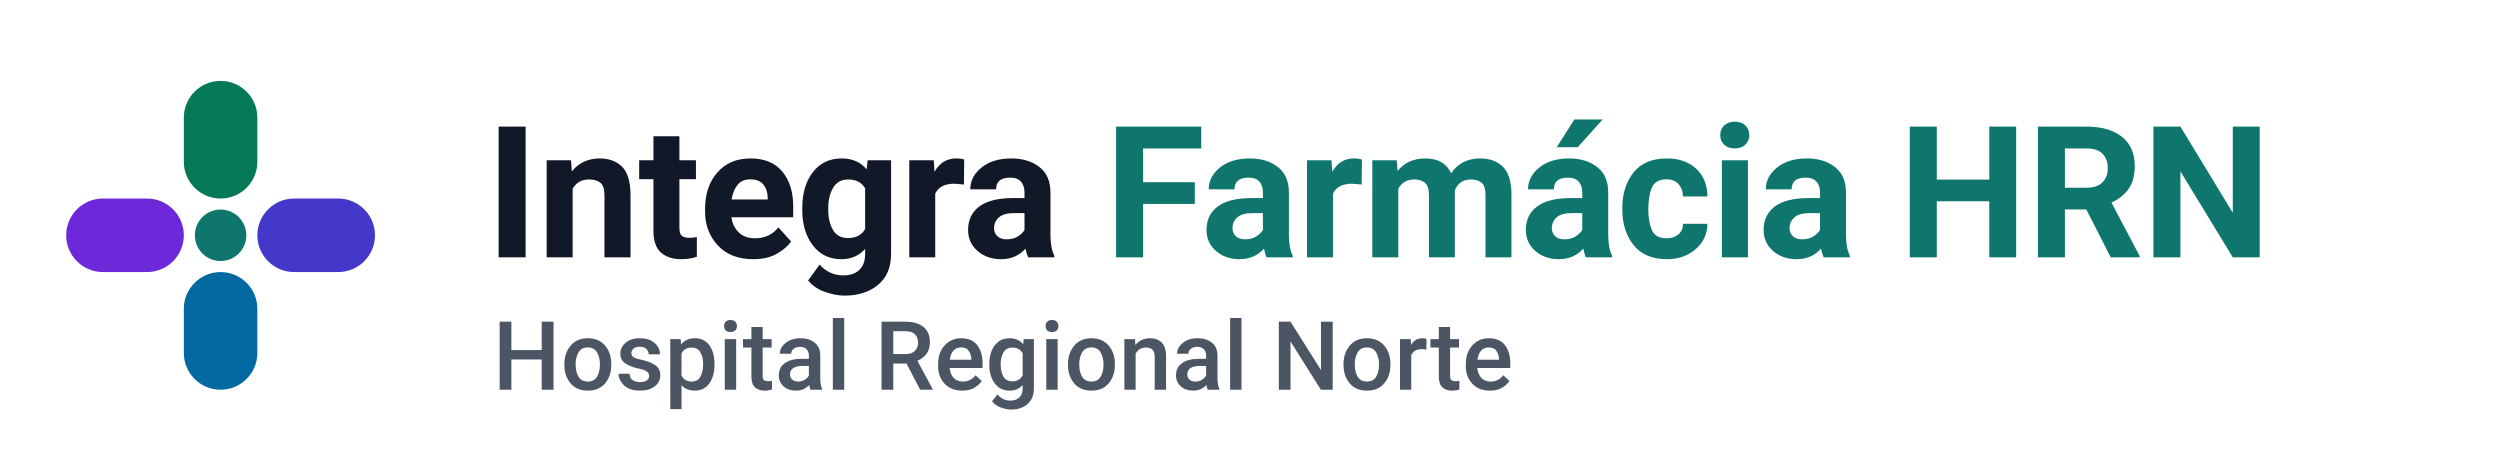
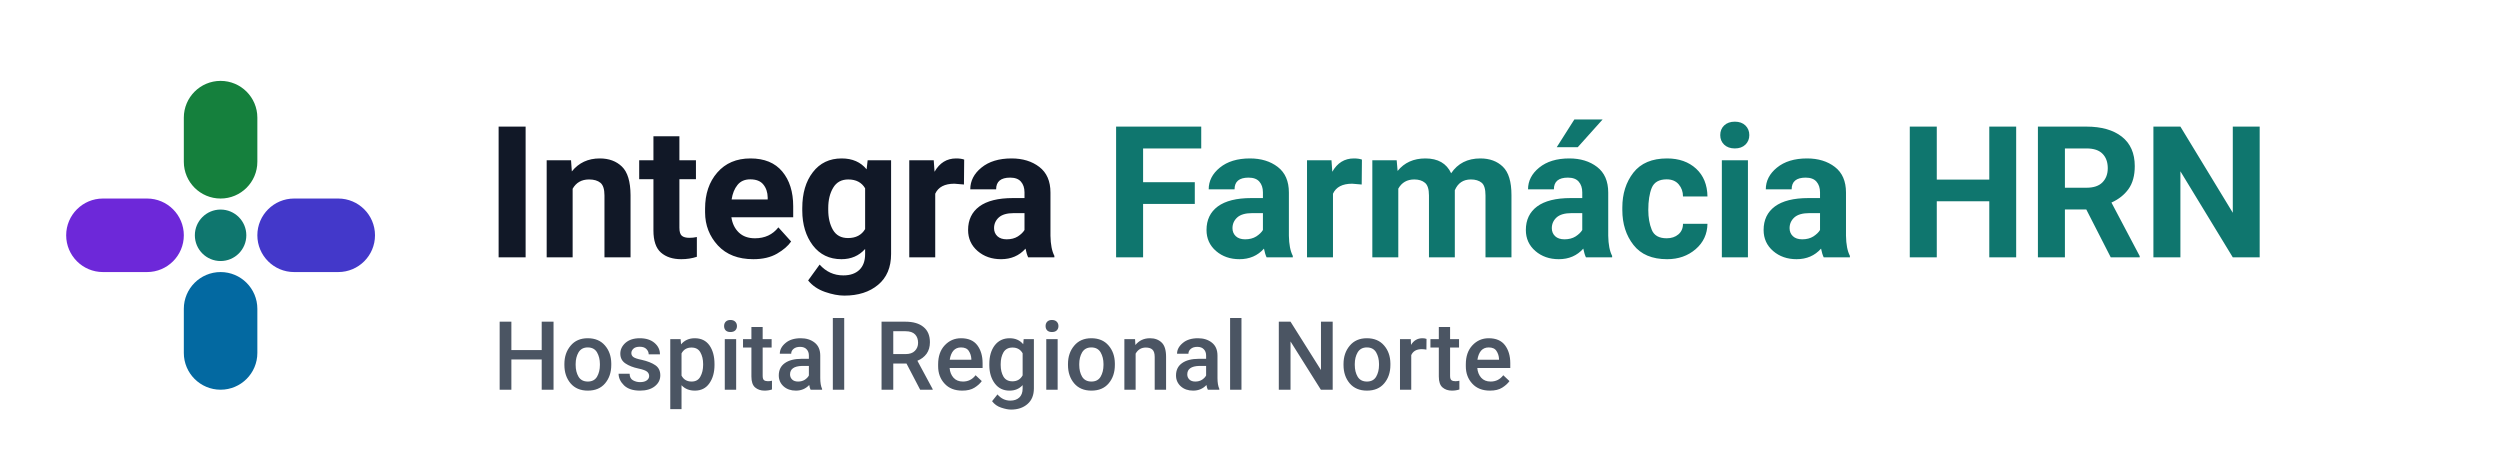
<svg xmlns="http://www.w3.org/2000/svg" viewBox="0 0 340 64" role="img" aria-label="Integra Farmácia HRN — Hospital Regional Norte">
  <g transform="translate(6 8)">
-     <rect x="19" y="3" width="10" height="16" rx="5" fill="#047857" />
+     <rect x="19" y="3" width="10" height="16" rx="5" fill="#15803d" />
    <rect x="29" y="19" width="16" height="10" rx="5" fill="#4338ca" />
    <rect x="19" y="29" width="10" height="16" rx="5" fill="#0369a1" />
    <rect x="3" y="19" width="16" height="10" rx="5" fill="#6d28d9" />
    <circle cx="24" cy="24" r="3.5" fill="#0f766e" />
  </g>
  <text x="66" y="35" font-family="Figtree, system-ui, -apple-system, Segoe UI, Roboto, sans-serif" font-size="25" font-weight="700" letter-spacing="-.25" fill="#111827">Integra <tspan fill="#0f766e">Farmácia HRN</tspan>
  </text>
  <text x="67" y="53" font-family="Figtree, system-ui, -apple-system, Segoe UI, Roboto, sans-serif" font-size="13" font-weight="500" fill="#4b5563">Hospital Regional Norte</text>
</svg>
